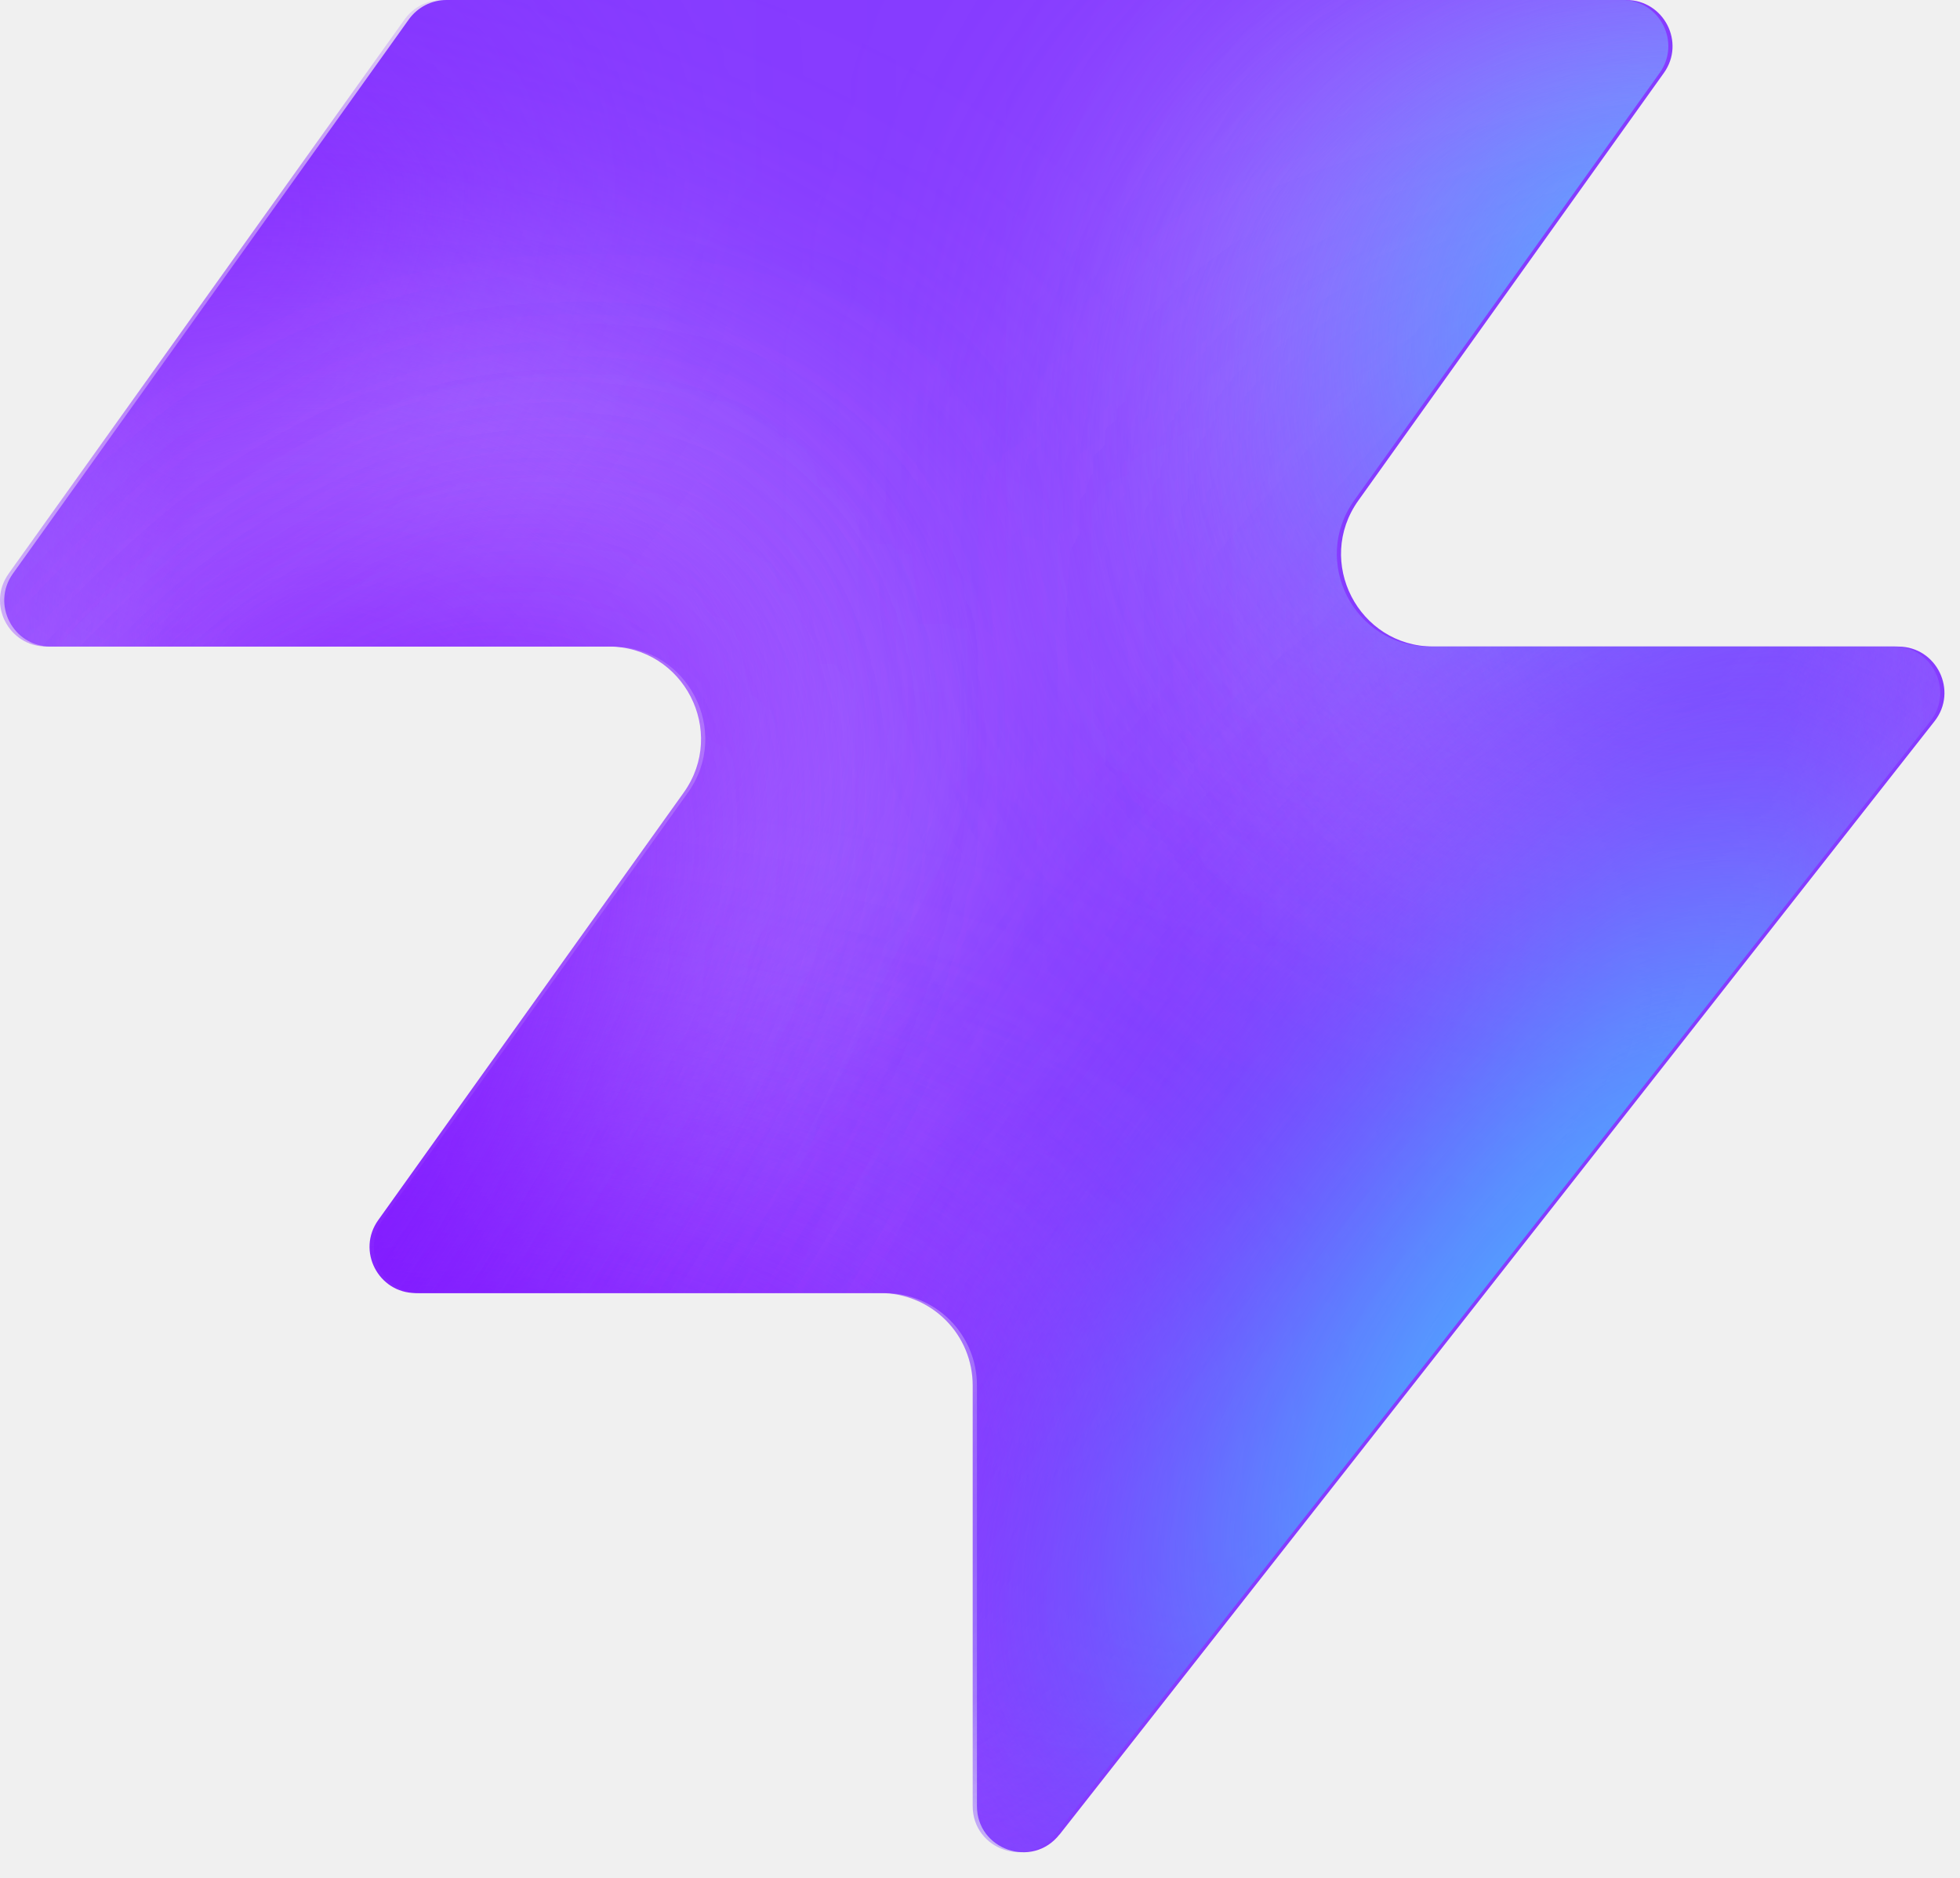
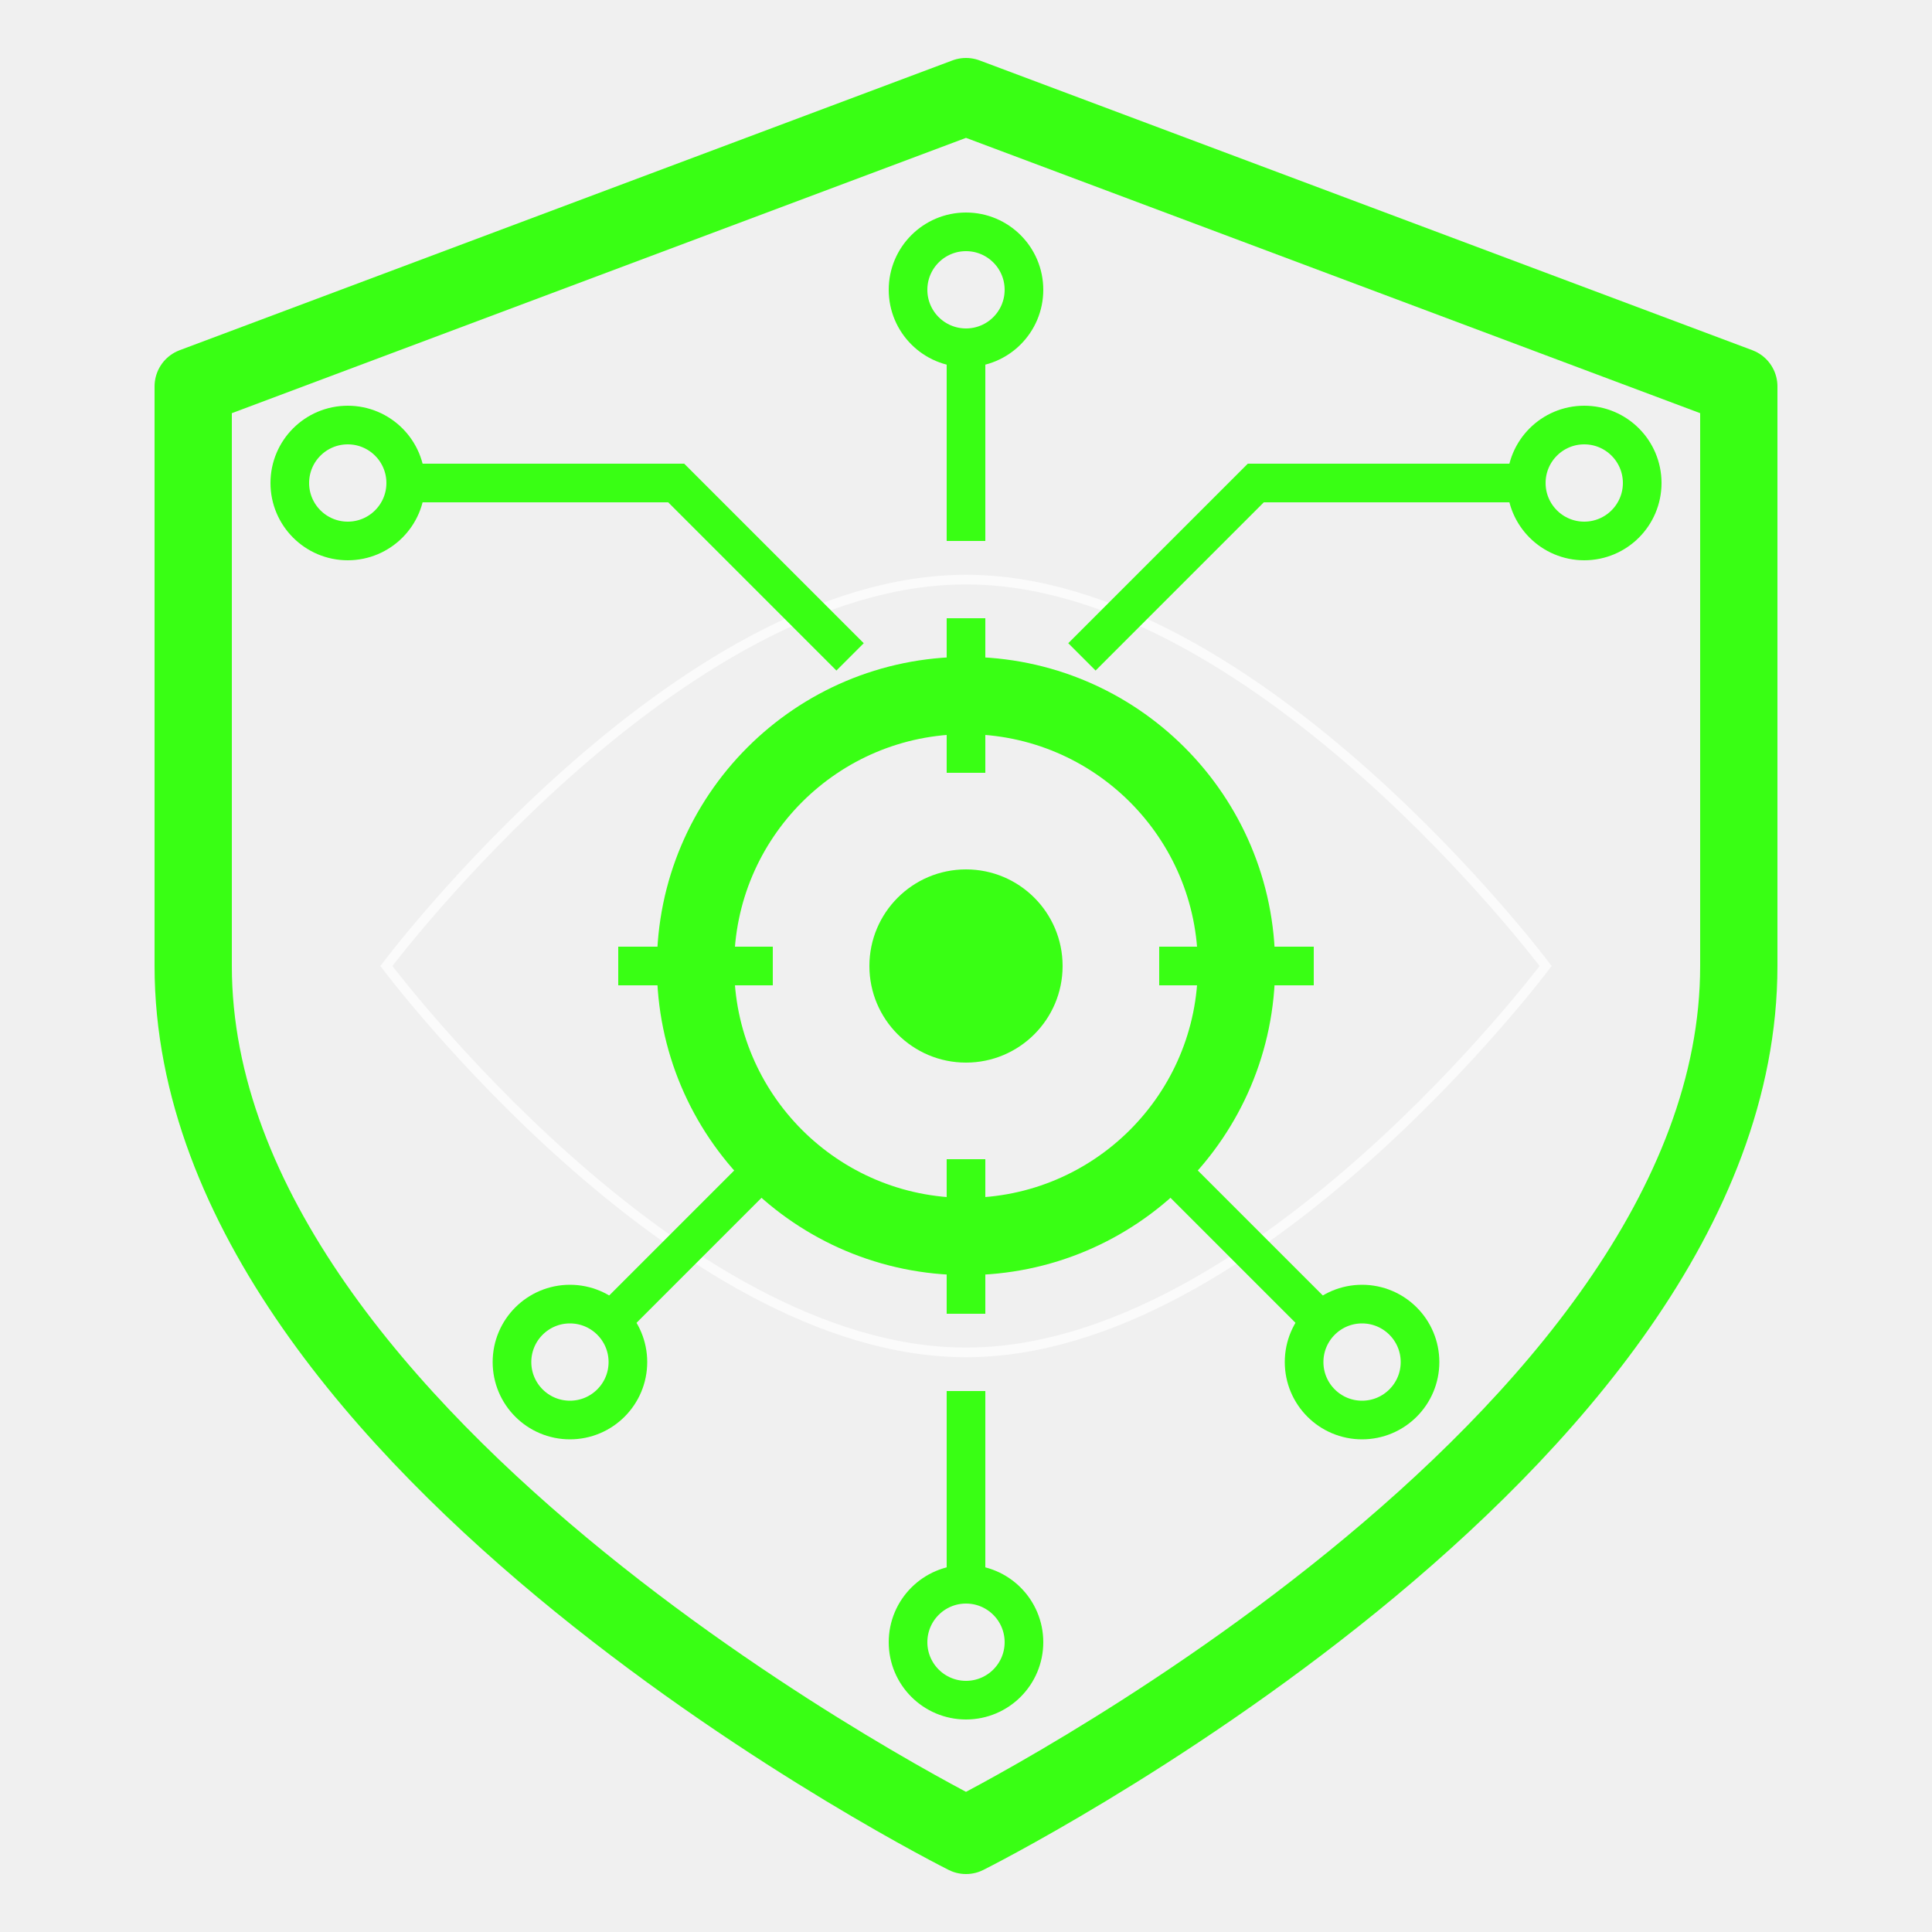
- <svg xmlns="http://www.w3.org/2000/svg" width="48" height="46" fill="none" viewBox="0 0 48 46">
-   <path fill="#863bff" d="M25.946 44.938c-.664.845-2.021.375-2.021-.698V33.937a2.26 2.26 0 0 0-2.262-2.262H10.287c-.92 0-1.456-1.04-.92-1.788l7.48-10.471c1.07-1.497 0-3.578-1.842-3.578H1.237c-.92 0-1.456-1.04-.92-1.788L10.013.474c.214-.297.556-.474.92-.474h28.894c.92 0 1.456 1.04.92 1.788l-7.48 10.471c-1.07 1.498 0 3.579 1.842 3.579h11.377c.943 0 1.473 1.088.89 1.83L25.947 44.94z" style="fill:#863bff;fill:color(display-p3 .525 .23 1);fill-opacity:1" />
-   <mask id="a" width="48" height="46" x="0" y="0" maskUnits="userSpaceOnUse" style="mask-type:alpha">
-     <path fill="#000" d="M25.842 44.938c-.664.844-2.021.375-2.021-.698V33.937a2.26 2.26 0 0 0-2.262-2.262H10.183c-.92 0-1.456-1.04-.92-1.788l7.48-10.471c1.07-1.498 0-3.579-1.842-3.579H1.133c-.92 0-1.456-1.04-.92-1.787L9.91.473c.214-.297.556-.474.92-.474h28.894c.92 0 1.456 1.04.92 1.788l-7.48 10.471c-1.07 1.498 0 3.578 1.842 3.578h11.377c.943 0 1.473 1.088.89 1.832L25.843 44.94z" style="fill:#000;fill-opacity:1" />
-   </mask>
-   <g mask="url(#a)">
-     <g filter="url(#b)">
-       <ellipse cx="5.508" cy="14.704" fill="#ede6ff" rx="5.508" ry="14.704" style="fill:#ede6ff;fill:color(display-p3 .927 .903 1);fill-opacity:1" transform="matrix(.00324 1 1 -.00324 -4.47 31.516)" />
-     </g>
-     <g filter="url(#c)">
-       <ellipse cx="10.399" cy="29.851" fill="#ede6ff" rx="10.399" ry="29.851" style="fill:#ede6ff;fill:color(display-p3 .927 .903 1);fill-opacity:1" transform="matrix(.00324 1 1 -.00324 -39.328 7.883)" />
-     </g>
-     <g filter="url(#d)">
-       <ellipse cx="5.508" cy="30.487" fill="#7e14ff" rx="5.508" ry="30.487" style="fill:#7e14ff;fill:color(display-p3 .492 .077 1);fill-opacity:1" transform="rotate(89.814 -25.913 -14.639)scale(1 -1)" />
-     </g>
-     <g filter="url(#e)">
-       <ellipse cx="5.508" cy="30.599" fill="#7e14ff" rx="5.508" ry="30.599" style="fill:#7e14ff;fill:color(display-p3 .492 .077 1);fill-opacity:1" transform="rotate(89.814 -32.644 -3.334)scale(1 -1)" />
-     </g>
-     <g filter="url(#f)">
-       <ellipse cx="5.508" cy="30.599" fill="#7e14ff" rx="5.508" ry="30.599" style="fill:#7e14ff;fill:color(display-p3 .492 .077 1);fill-opacity:1" transform="matrix(.00324 1 1 -.00324 -34.34 30.47)" />
-     </g>
-     <g filter="url(#g)">
-       <ellipse cx="14.072" cy="22.078" fill="#ede6ff" rx="14.072" ry="22.078" style="fill:#ede6ff;fill:color(display-p3 .927 .903 1);fill-opacity:1" transform="rotate(93.35 24.506 48.493)scale(-1 1)" />
-     </g>
-     <g filter="url(#h)">
-       <ellipse cx="3.47" cy="21.501" fill="#7e14ff" rx="3.47" ry="21.501" style="fill:#7e14ff;fill:color(display-p3 .492 .077 1);fill-opacity:1" transform="rotate(89.009 28.708 47.59)scale(-1 1)" />
-     </g>
-     <g filter="url(#i)">
-       <ellipse cx="3.47" cy="21.501" fill="#7e14ff" rx="3.47" ry="21.501" style="fill:#7e14ff;fill:color(display-p3 .492 .077 1);fill-opacity:1" transform="rotate(89.009 28.708 47.59)scale(-1 1)" />
-     </g>
-     <g filter="url(#j)">
-       <ellipse cx=".387" cy="8.972" fill="#7e14ff" rx="4.407" ry="29.108" style="fill:#7e14ff;fill:color(display-p3 .492 .077 1);fill-opacity:1" transform="rotate(39.51 .387 8.972)" />
-     </g>
-     <g filter="url(#k)">
-       <ellipse cx="47.523" cy="-6.092" fill="#7e14ff" rx="4.407" ry="29.108" style="fill:#7e14ff;fill:color(display-p3 .492 .077 1);fill-opacity:1" transform="rotate(37.892 47.523 -6.092)" />
-     </g>
-     <g filter="url(#l)">
-       <ellipse cx="41.412" cy="6.333" fill="#47bfff" rx="5.971" ry="9.665" style="fill:#47bfff;fill:color(display-p3 .28 .748 1);fill-opacity:1" transform="rotate(37.892 41.412 6.333)" />
-     </g>
-     <g filter="url(#m)">
-       <ellipse cx="-1.879" cy="38.332" fill="#7e14ff" rx="4.407" ry="29.108" style="fill:#7e14ff;fill:color(display-p3 .492 .077 1);fill-opacity:1" transform="rotate(37.892 -1.88 38.332)" />
-     </g>
-     <g filter="url(#n)">
-       <ellipse cx="-1.879" cy="38.332" fill="#7e14ff" rx="4.407" ry="29.108" style="fill:#7e14ff;fill:color(display-p3 .492 .077 1);fill-opacity:1" transform="rotate(37.892 -1.88 38.332)" />
-     </g>
-     <g filter="url(#o)">
-       <ellipse cx="35.651" cy="29.907" fill="#7e14ff" rx="4.407" ry="29.108" style="fill:#7e14ff;fill:color(display-p3 .492 .077 1);fill-opacity:1" transform="rotate(37.892 35.651 29.907)" />
-     </g>
-     <g filter="url(#p)">
-       <ellipse cx="38.418" cy="32.4" fill="#47bfff" rx="5.971" ry="15.297" style="fill:#47bfff;fill:color(display-p3 .28 .748 1);fill-opacity:1" transform="rotate(37.892 38.418 32.4)" />
-     </g>
+ <svg xmlns="http://www.w3.org/2000/svg" viewBox="0 0 100 100">
+   <path d="M50 5 L90 20 L90 50 C90 75, 50 95, 50 95 C50 95, 10 75, 10 50 L10 20 Z" fill="none" stroke="#39FF14" stroke-width="4" stroke-linejoin="round" />
+   <path d="M20 50 C20 50, 35 30, 50 30 C65 30, 80 50, 80 50 C80 50, 65 70, 50 70 C35 70, 20 50, 20 50 Z" fill="none" stroke="#FFFFFF" stroke-width="0.5" stroke-opacity="0.7" />
+   <circle cx="50" cy="50" r="14" fill="none" stroke="#39FF14" stroke-width="4" />
+   <line x1="50" y1="32" x2="50" y2="40" stroke="#39FF14" stroke-width="2" />
+   <line x1="50" y1="60" x2="50" y2="68" stroke="#39FF14" stroke-width="2" />
+   <line x1="32" y1="50" x2="40" y2="50" stroke="#39FF14" stroke-width="2" />
+   <line x1="60" y1="50" x2="68" y2="50" stroke="#39FF14" stroke-width="2" />
+   <circle cx="50" cy="50" r="5" fill="#39FF14" />
+   <g stroke="#39FF14" stroke-width="2" fill="none">
+     <line x1="50" y1="18" x2="50" y2="28" />
+     <circle cx="50" cy="15" r="3" />
+     <line x1="50" y1="72" x2="50" y2="82" />
+     <circle cx="50" cy="85" r="3" />
+     <polyline points="79,25 65,25 56,34" />
+     <circle cx="82" cy="25" r="3" />
+     <line x1="60" y1="60" x2="68" y2="68" />
+     <circle cx="70.5" cy="70.5" r="3" />
+     <line x1="40" y1="60" x2="32" y2="68" />
+     <circle cx="29.5" cy="70.5" r="3" />
+     <polyline points="21,25 35,25 44,34" />
+     <circle cx="18" cy="25" r="3" />
  </g>
-   <defs>
-     <filter id="b" width="60.045" height="41.654" x="-19.77" y="16.149" color-interpolation-filters="sRGB" filterUnits="userSpaceOnUse">
-       <feFlood flood-opacity="0" result="BackgroundImageFix" />
-       <feBlend in="SourceGraphic" in2="BackgroundImageFix" result="shape" />
-       <feGaussianBlur result="effect1_foregroundBlur_2002_17158" stdDeviation="7.659" />
-     </filter>
-     <filter id="c" width="90.34" height="51.437" x="-54.613" y="-7.533" color-interpolation-filters="sRGB" filterUnits="userSpaceOnUse">
-       <feFlood flood-opacity="0" result="BackgroundImageFix" />
-       <feBlend in="SourceGraphic" in2="BackgroundImageFix" result="shape" />
-       <feGaussianBlur result="effect1_foregroundBlur_2002_17158" stdDeviation="7.659" />
-     </filter>
-     <filter id="d" width="79.355" height="29.4" x="-49.64" y="2.03" color-interpolation-filters="sRGB" filterUnits="userSpaceOnUse">
-       <feFlood flood-opacity="0" result="BackgroundImageFix" />
-       <feBlend in="SourceGraphic" in2="BackgroundImageFix" result="shape" />
-       <feGaussianBlur result="effect1_foregroundBlur_2002_17158" stdDeviation="4.596" />
-     </filter>
-     <filter id="e" width="79.579" height="29.4" x="-45.045" y="20.029" color-interpolation-filters="sRGB" filterUnits="userSpaceOnUse">
-       <feFlood flood-opacity="0" result="BackgroundImageFix" />
-       <feBlend in="SourceGraphic" in2="BackgroundImageFix" result="shape" />
-       <feGaussianBlur result="effect1_foregroundBlur_2002_17158" stdDeviation="4.596" />
-     </filter>
-     <filter id="f" width="79.579" height="29.4" x="-43.513" y="21.178" color-interpolation-filters="sRGB" filterUnits="userSpaceOnUse">
-       <feFlood flood-opacity="0" result="BackgroundImageFix" />
-       <feBlend in="SourceGraphic" in2="BackgroundImageFix" result="shape" />
-       <feGaussianBlur result="effect1_foregroundBlur_2002_17158" stdDeviation="4.596" />
-     </filter>
-     <filter id="g" width="74.749" height="58.852" x="15.756" y="-17.901" color-interpolation-filters="sRGB" filterUnits="userSpaceOnUse">
-       <feFlood flood-opacity="0" result="BackgroundImageFix" />
-       <feBlend in="SourceGraphic" in2="BackgroundImageFix" result="shape" />
-       <feGaussianBlur result="effect1_foregroundBlur_2002_17158" stdDeviation="7.659" />
-     </filter>
-     <filter id="h" width="61.377" height="25.362" x="23.548" y="2.284" color-interpolation-filters="sRGB" filterUnits="userSpaceOnUse">
-       <feFlood flood-opacity="0" result="BackgroundImageFix" />
-       <feBlend in="SourceGraphic" in2="BackgroundImageFix" result="shape" />
-       <feGaussianBlur result="effect1_foregroundBlur_2002_17158" stdDeviation="4.596" />
-     </filter>
-     <filter id="i" width="61.377" height="25.362" x="23.548" y="2.284" color-interpolation-filters="sRGB" filterUnits="userSpaceOnUse">
-       <feFlood flood-opacity="0" result="BackgroundImageFix" />
-       <feBlend in="SourceGraphic" in2="BackgroundImageFix" result="shape" />
-       <feGaussianBlur result="effect1_foregroundBlur_2002_17158" stdDeviation="4.596" />
-     </filter>
-     <filter id="j" width="56.045" height="63.649" x="-27.636" y="-22.853" color-interpolation-filters="sRGB" filterUnits="userSpaceOnUse">
-       <feFlood flood-opacity="0" result="BackgroundImageFix" />
-       <feBlend in="SourceGraphic" in2="BackgroundImageFix" result="shape" />
-       <feGaussianBlur result="effect1_foregroundBlur_2002_17158" stdDeviation="4.596" />
-     </filter>
-     <filter id="k" width="54.814" height="64.646" x="20.116" y="-38.415" color-interpolation-filters="sRGB" filterUnits="userSpaceOnUse">
-       <feFlood flood-opacity="0" result="BackgroundImageFix" />
-       <feBlend in="SourceGraphic" in2="BackgroundImageFix" result="shape" />
-       <feGaussianBlur result="effect1_foregroundBlur_2002_17158" stdDeviation="4.596" />
-     </filter>
-     <filter id="l" width="33.541" height="35.313" x="24.641" y="-11.323" color-interpolation-filters="sRGB" filterUnits="userSpaceOnUse">
-       <feFlood flood-opacity="0" result="BackgroundImageFix" />
-       <feBlend in="SourceGraphic" in2="BackgroundImageFix" result="shape" />
-       <feGaussianBlur result="effect1_foregroundBlur_2002_17158" stdDeviation="4.596" />
-     </filter>
-     <filter id="m" width="54.814" height="64.646" x="-29.286" y="6.009" color-interpolation-filters="sRGB" filterUnits="userSpaceOnUse">
-       <feFlood flood-opacity="0" result="BackgroundImageFix" />
-       <feBlend in="SourceGraphic" in2="BackgroundImageFix" result="shape" />
-       <feGaussianBlur result="effect1_foregroundBlur_2002_17158" stdDeviation="4.596" />
-     </filter>
-     <filter id="n" width="54.814" height="64.646" x="-29.286" y="6.009" color-interpolation-filters="sRGB" filterUnits="userSpaceOnUse">
-       <feFlood flood-opacity="0" result="BackgroundImageFix" />
-       <feBlend in="SourceGraphic" in2="BackgroundImageFix" result="shape" />
-       <feGaussianBlur result="effect1_foregroundBlur_2002_17158" stdDeviation="4.596" />
-     </filter>
-     <filter id="o" width="54.814" height="64.646" x="8.244" y="-2.416" color-interpolation-filters="sRGB" filterUnits="userSpaceOnUse">
-       <feFlood flood-opacity="0" result="BackgroundImageFix" />
-       <feBlend in="SourceGraphic" in2="BackgroundImageFix" result="shape" />
-       <feGaussianBlur result="effect1_foregroundBlur_2002_17158" stdDeviation="4.596" />
-     </filter>
-     <filter id="p" width="39.409" height="43.623" x="18.713" y="10.588" color-interpolation-filters="sRGB" filterUnits="userSpaceOnUse">
-       <feFlood flood-opacity="0" result="BackgroundImageFix" />
-       <feBlend in="SourceGraphic" in2="BackgroundImageFix" result="shape" />
-       <feGaussianBlur result="effect1_foregroundBlur_2002_17158" stdDeviation="4.596" />
-     </filter>
-   </defs>
</svg>
